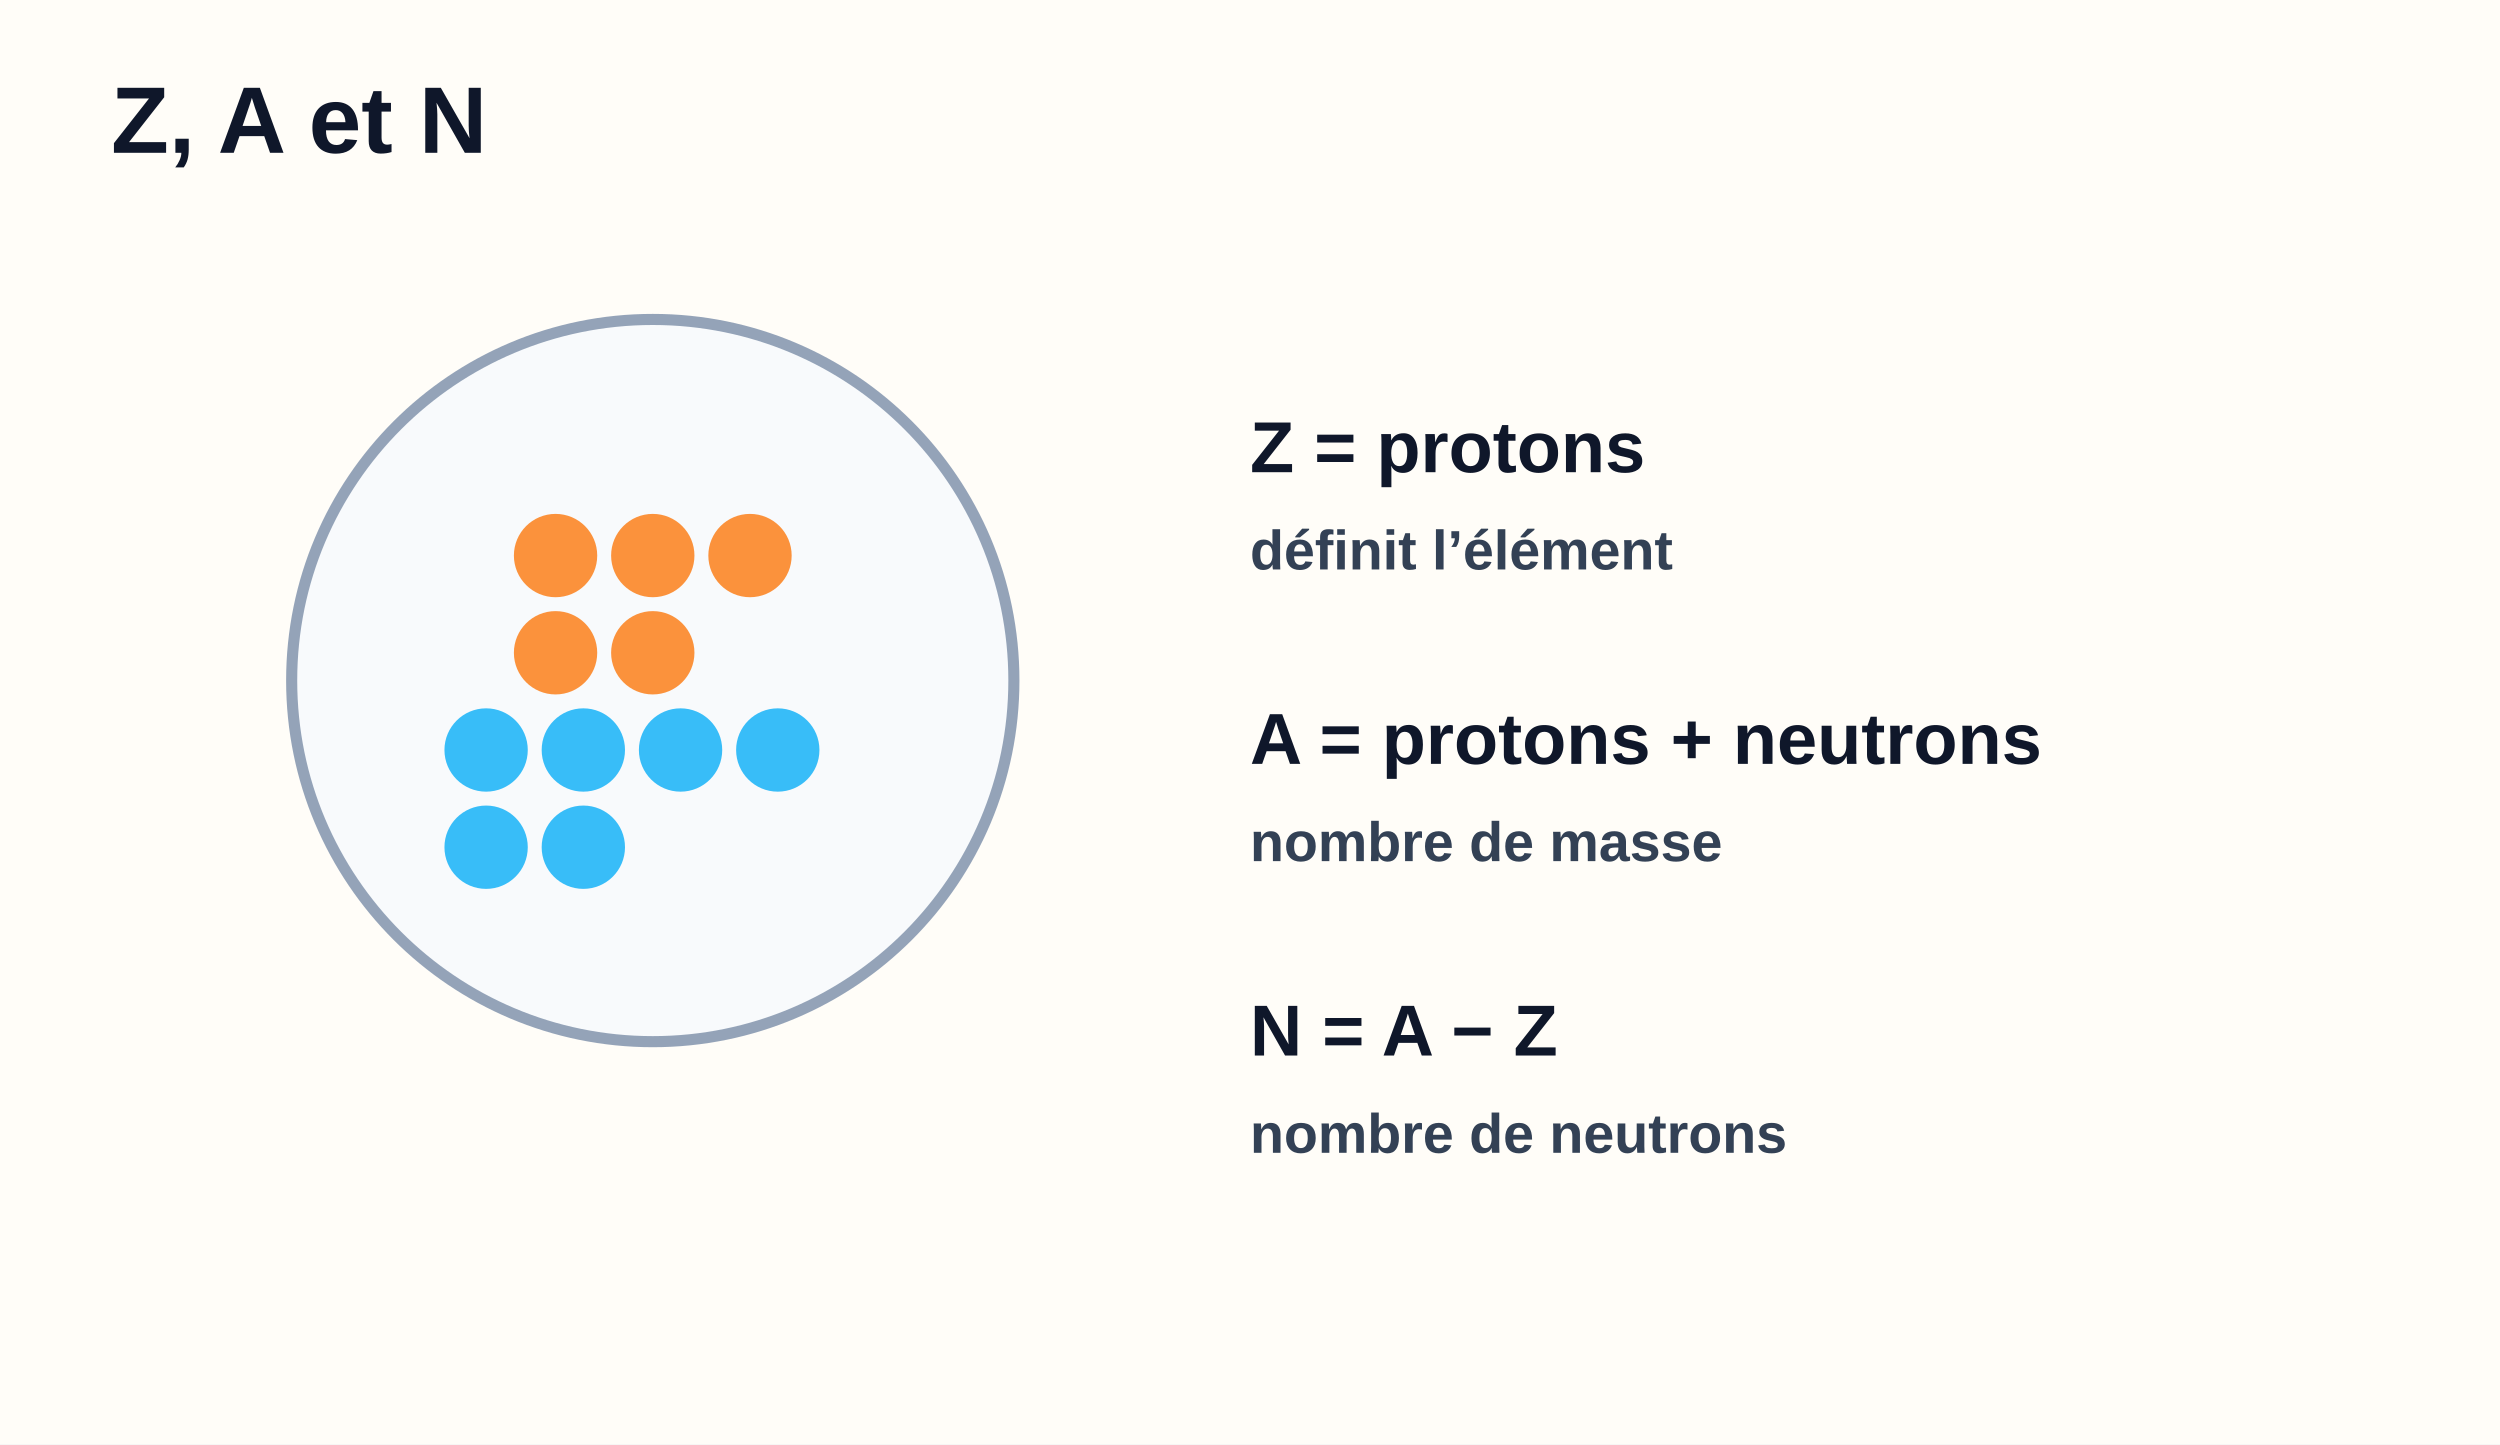
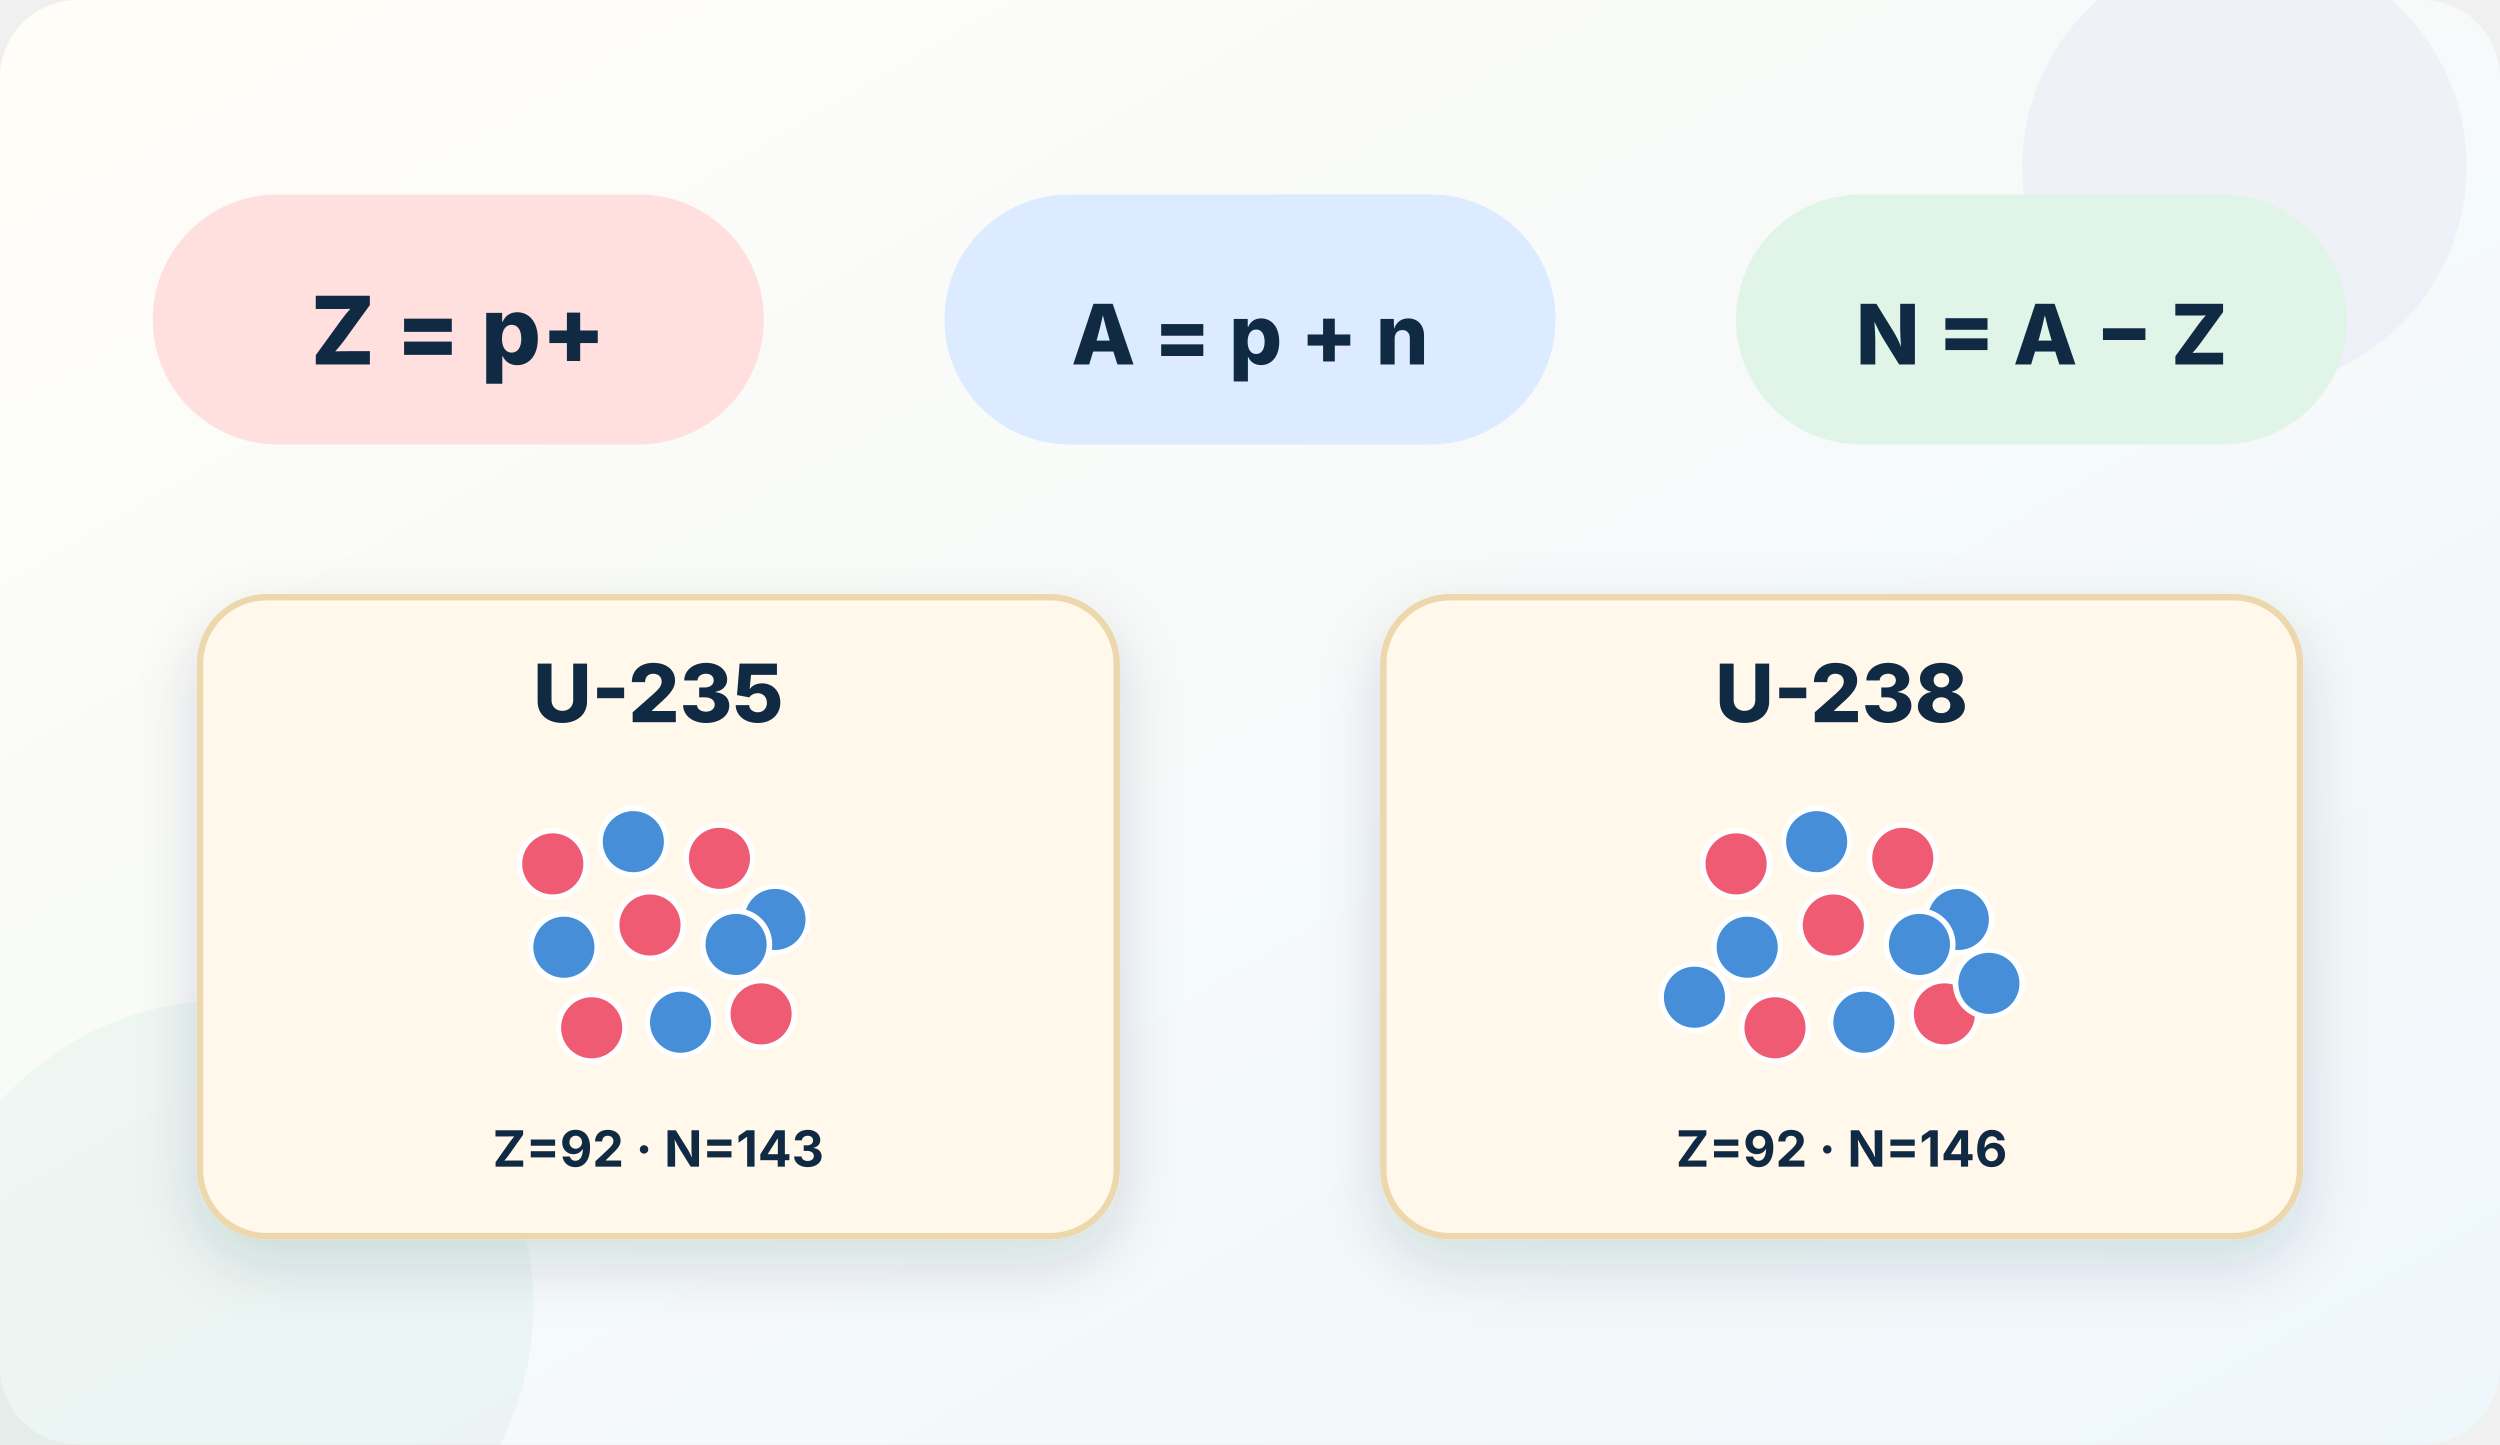
- <svg xmlns="http://www.w3.org/2000/svg" width="900" height="520" viewBox="0 0 900 520">
+ <svg xmlns="http://www.w3.org/2000/svg" width="900" height="520" viewBox="0 0 900 520" role="img">
  <defs>
-     <style>text{font-family:Arial,Helvetica,sans-serif;fill:#0f172a} .title{font-size:34px;font-weight:900} .label{font-size:26px;font-weight:800} .small{font-size:20px;font-weight:700;fill:#334155} .tiny{font-size:16px;font-weight:600;fill:#475569} .box{fill:#fff;stroke:#cbd5e1;stroke-width:3;rx:24} .p{fill:#fb923c} .n{fill:#38bdf8} .alpha{fill:#fde047} .beta{fill:#67e8f9} .orange{fill:#fb7185} .gamma{fill:#fed7aa} .green{fill:#bbf7d0} .purple{fill:#ddd6fe} .blue{fill:#bfdbfe} .dark{fill:#0f172a}</style>
+     <linearGradient id="bg" x1="0" x2="1" y1="0" y2="1">
+       <stop offset="0" stop-color="#fffdf8" />
+       <stop offset="1" stop-color="#eef7fb" />
+     </linearGradient>
+     <linearGradient id="card" x1="0" x2="1">
+       <stop offset="0" stop-color="#ffffff" />
+       <stop offset="1" stop-color="#f8fbfd" />
+     </linearGradient>
+     <filter id="shadow" x="-20%" y="-20%" width="140%" height="140%">
+       <feDropShadow dx="0" dy="9" stdDeviation="11" flood-color="#17324d" flood-opacity="0.14" />
+     </filter>
+     <filter id="soft" x="-30%" y="-30%" width="160%" height="160%">
+       <feGaussianBlur stdDeviation="7" />
+     </filter>
+     <style>
+     text{font-family:Inter,Arial,Helvetica,sans-serif;fill:#102a43}
+     .big{font-size:42px;font-weight:850}
+     .mid{font-size:29px;font-weight:800}
+     .label{font-size:23px;font-weight:750}
+     .small{font-size:18px;font-weight:700}
+     .tiny{font-size:15px;font-weight:650}
+     .muted{fill:#52697d}
+     .panel{fill:url(#card);stroke:#d5e2ea;stroke-width:2.5;filter:url(#shadow)}
+     .thin{stroke:#6b879c;stroke-width:3;fill:none;stroke-linecap:round;stroke-linejoin:round}
+     .arrow{stroke:#7b61d1;stroke-width:6;fill:none;stroke-linecap:round;stroke-linejoin:round}
+   </style>
  </defs>
-   <rect width="900" height="520" fill="#fffdf8" />
-   <text x="40" y="55" class="title">Z, A et N</text>
-   <circle cx="235" cy="245" r="130" fill="#f8fafc" stroke="#94a3b8" stroke-width="4" />
-   <g>
-     <circle class="p" cx="200" cy="200" r="15" />
-     <circle class="p" cx="235" cy="200" r="15" />
-     <circle class="p" cx="270" cy="200" r="15" />
-     <circle class="p" cx="200" cy="235" r="15" />
-     <circle class="p" cx="235" cy="235" r="15" />
-     <circle class="n" cx="175" cy="270" r="15" />
-     <circle class="n" cx="210" cy="270" r="15" />
-     <circle class="n" cx="245" cy="270" r="15" />
-     <circle class="n" cx="280" cy="270" r="15" />
-     <circle class="n" cx="175" cy="305" r="15" />
-     <circle class="n" cx="210" cy="305" r="15" />
-   </g>
-   <text class="label" x="450" y="170">Z = protons</text>
-   <text class="small" x="450" y="205">définit l’élément</text>
-   <text class="label" x="450" y="275">A = protons + neutrons</text>
-   <text class="small" x="450" y="310">nombre de masse</text>
-   <text class="label" x="450" y="380">N = A − Z</text>
-   <text class="small" x="450" y="415">nombre de neutrons</text>
+   <rect width="900" height="520" rx="28" fill="url(#bg)" />
+   <circle cx="808" cy="60" r="80" fill="#7b61d1" opacity="0.06" />
+   <circle cx="82" cy="470" r="110" fill="#3aa17e" opacity="0.055" />
+   <rect x="55" y="70" width="220" height="90" rx="45.0" fill="#ffe0df" />
+   <text x="165.0" y="131.2" text-anchor="middle" font-size="34" font-weight="800" fill="#102a43">Z = p+</text>
+   <rect x="340" y="70" width="220" height="90" rx="45.0" fill="#dcebff" />
+   <text x="450.0" y="131.2" text-anchor="middle" font-size="30" font-weight="800" fill="#102a43">A = p + n</text>
+   <rect x="625" y="70" width="220" height="90" rx="45.0" fill="#e0f4e7" />
+   <text x="735.0" y="131.2" text-anchor="middle" font-size="30" font-weight="800" fill="#102a43">N = A − Z</text>
+   <rect x="72" y="215" width="330" height="230" rx="24" fill="#fff8eb" stroke="#edd7ad" stroke-width="2.3" filter="url(#shadow)" />
+   <rect x="498" y="215" width="330" height="230" rx="24" fill="#fff8eb" stroke="#edd7ad" stroke-width="2.3" filter="url(#shadow)" />
+   <text x="237" y="260" text-anchor="middle" class="mid">U-235</text>
+   <text x="663" y="260" text-anchor="middle" class="mid">U-238</text>
+   <circle cx="199" cy="311" r="12" fill="#ef5b72" stroke="#fff" stroke-width="2" />
+   <circle cx="228" cy="303" r="12" fill="#468ed8" stroke="#fff" stroke-width="2" />
+   <circle cx="259" cy="309" r="12" fill="#ef5b72" stroke="#fff" stroke-width="2" />
+   <circle cx="279" cy="331" r="12" fill="#468ed8" stroke="#fff" stroke-width="2" />
+   <circle cx="203" cy="341" r="12" fill="#468ed8" stroke="#fff" stroke-width="2" />
+   <circle cx="234" cy="333" r="12" fill="#ef5b72" stroke="#fff" stroke-width="2" />
+   <circle cx="265" cy="340" r="12" fill="#468ed8" stroke="#fff" stroke-width="2" />
+   <circle cx="213" cy="370" r="12" fill="#ef5b72" stroke="#fff" stroke-width="2" />
+   <circle cx="245" cy="368" r="12" fill="#468ed8" stroke="#fff" stroke-width="2" />
+   <circle cx="274" cy="365" r="12" fill="#ef5b72" stroke="#fff" stroke-width="2" />
+   <circle cx="625" cy="311" r="12" fill="#ef5b72" stroke="#fff" stroke-width="2" />
+   <circle cx="654" cy="303" r="12" fill="#468ed8" stroke="#fff" stroke-width="2" />
+   <circle cx="685" cy="309" r="12" fill="#ef5b72" stroke="#fff" stroke-width="2" />
+   <circle cx="705" cy="331" r="12" fill="#468ed8" stroke="#fff" stroke-width="2" />
+   <circle cx="629" cy="341" r="12" fill="#468ed8" stroke="#fff" stroke-width="2" />
+   <circle cx="660" cy="333" r="12" fill="#ef5b72" stroke="#fff" stroke-width="2" />
+   <circle cx="691" cy="340" r="12" fill="#468ed8" stroke="#fff" stroke-width="2" />
+   <circle cx="639" cy="370" r="12" fill="#ef5b72" stroke="#fff" stroke-width="2" />
+   <circle cx="671" cy="368" r="12" fill="#468ed8" stroke="#fff" stroke-width="2" />
+   <circle cx="700" cy="365" r="12" fill="#ef5b72" stroke="#fff" stroke-width="2" />
+   <circle cx="610" cy="359" r="12" fill="#468ed8" stroke="#fff" stroke-width="2" />
+   <circle cx="716" cy="354" r="12" fill="#468ed8" stroke="#fff" stroke-width="2" />
+   <text x="237" y="420" text-anchor="middle" class="small">Z=92 · N=143</text>
+   <text x="663" y="420" text-anchor="middle" class="small">Z=92 · N=146</text>
</svg>
